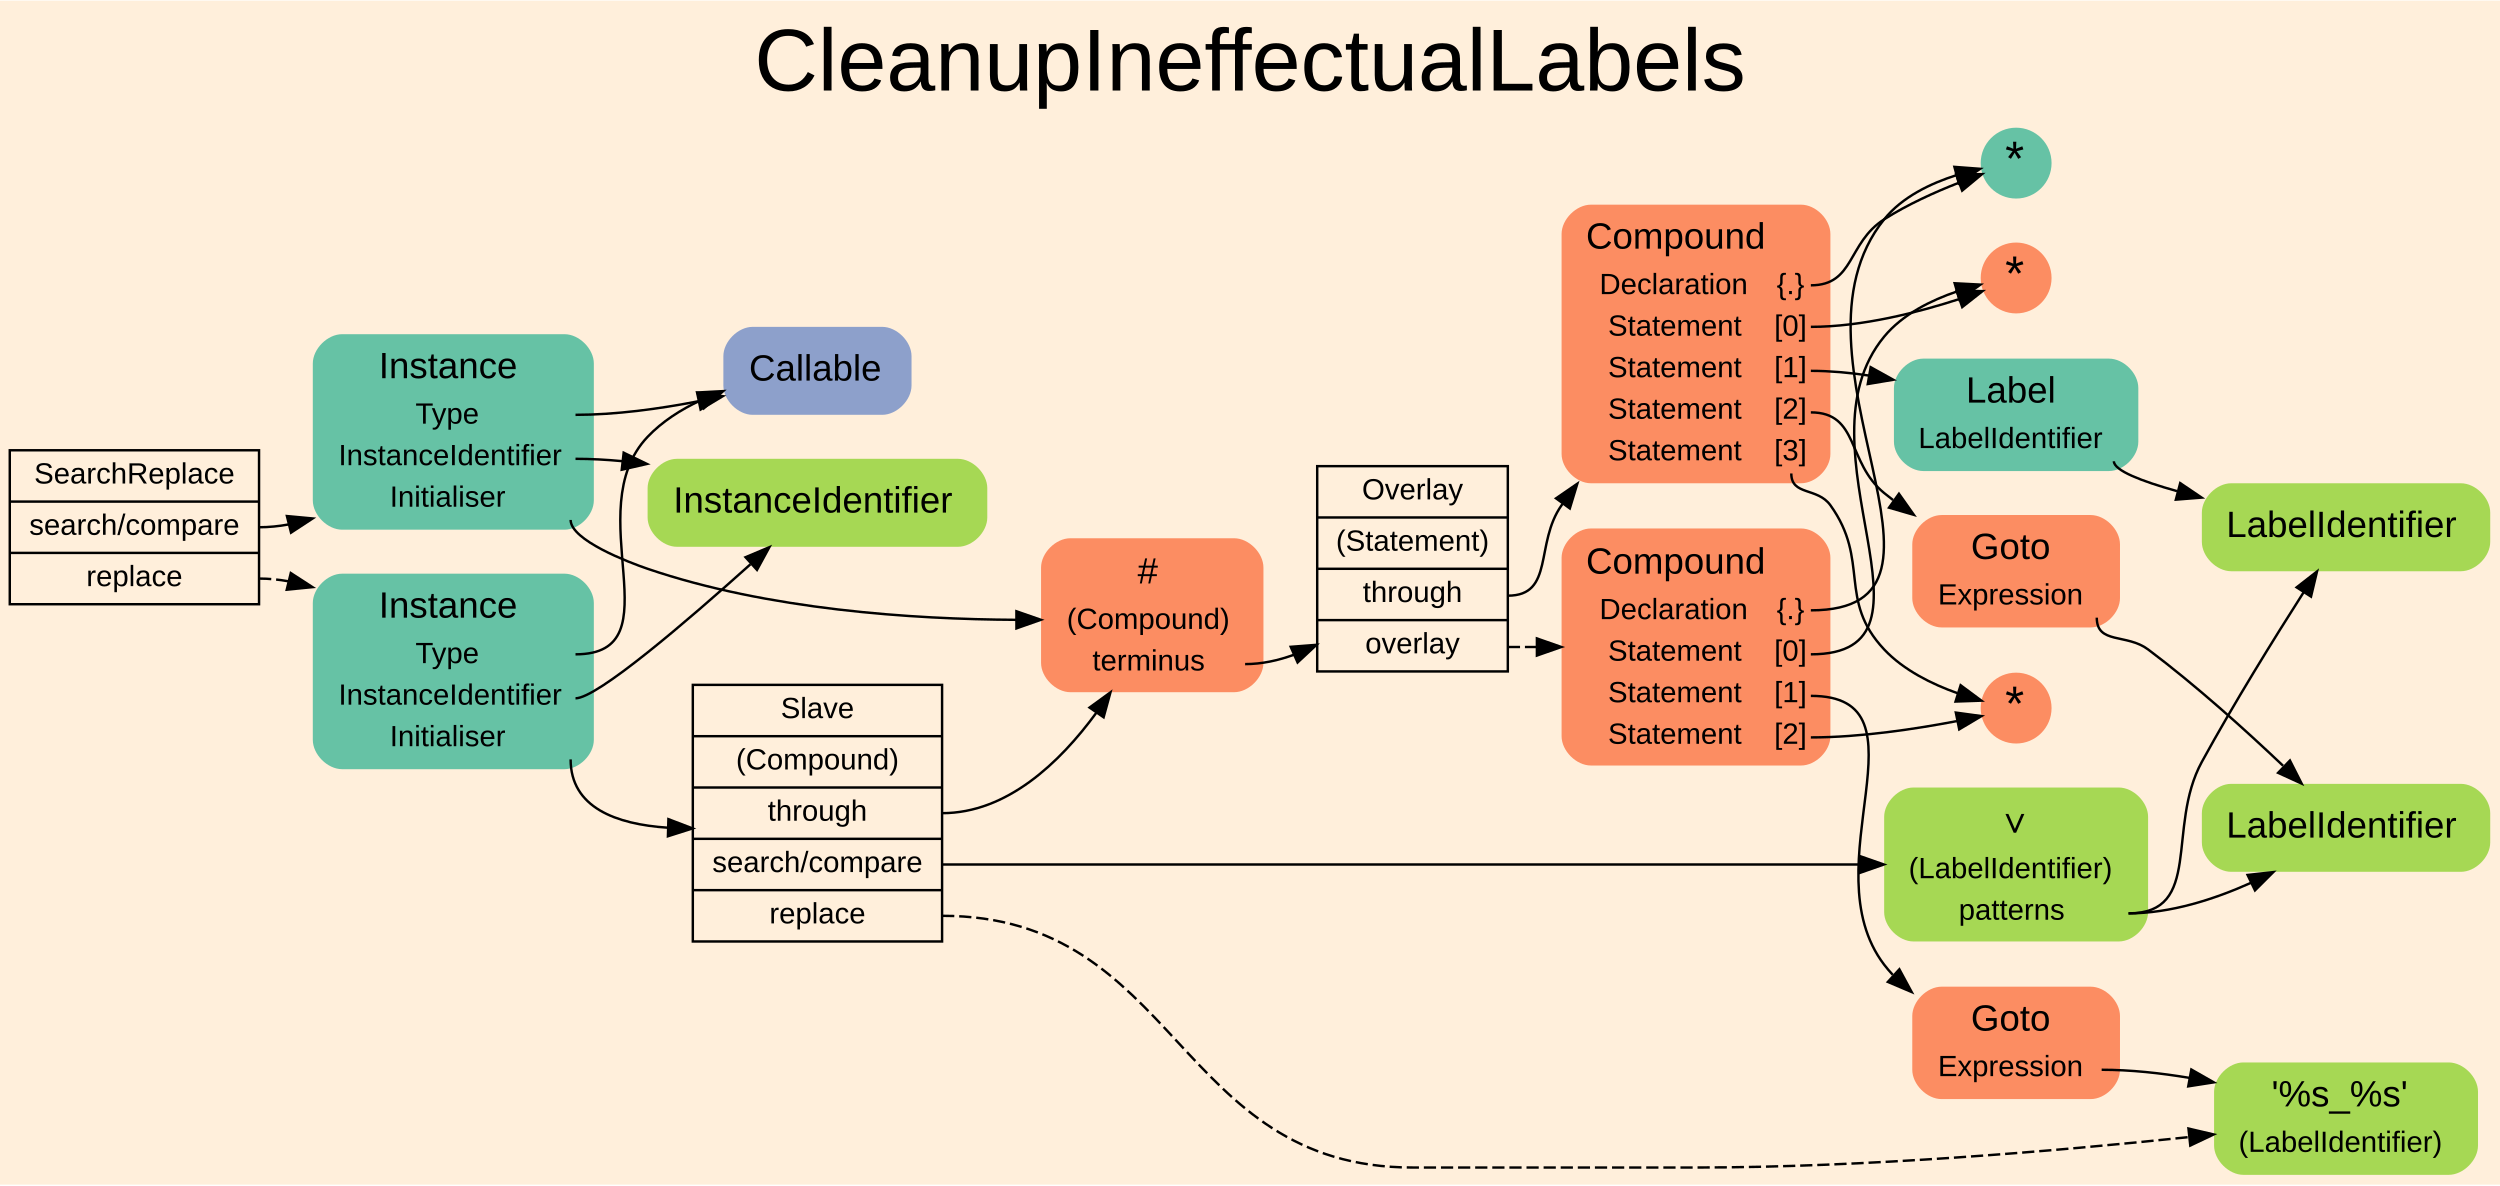
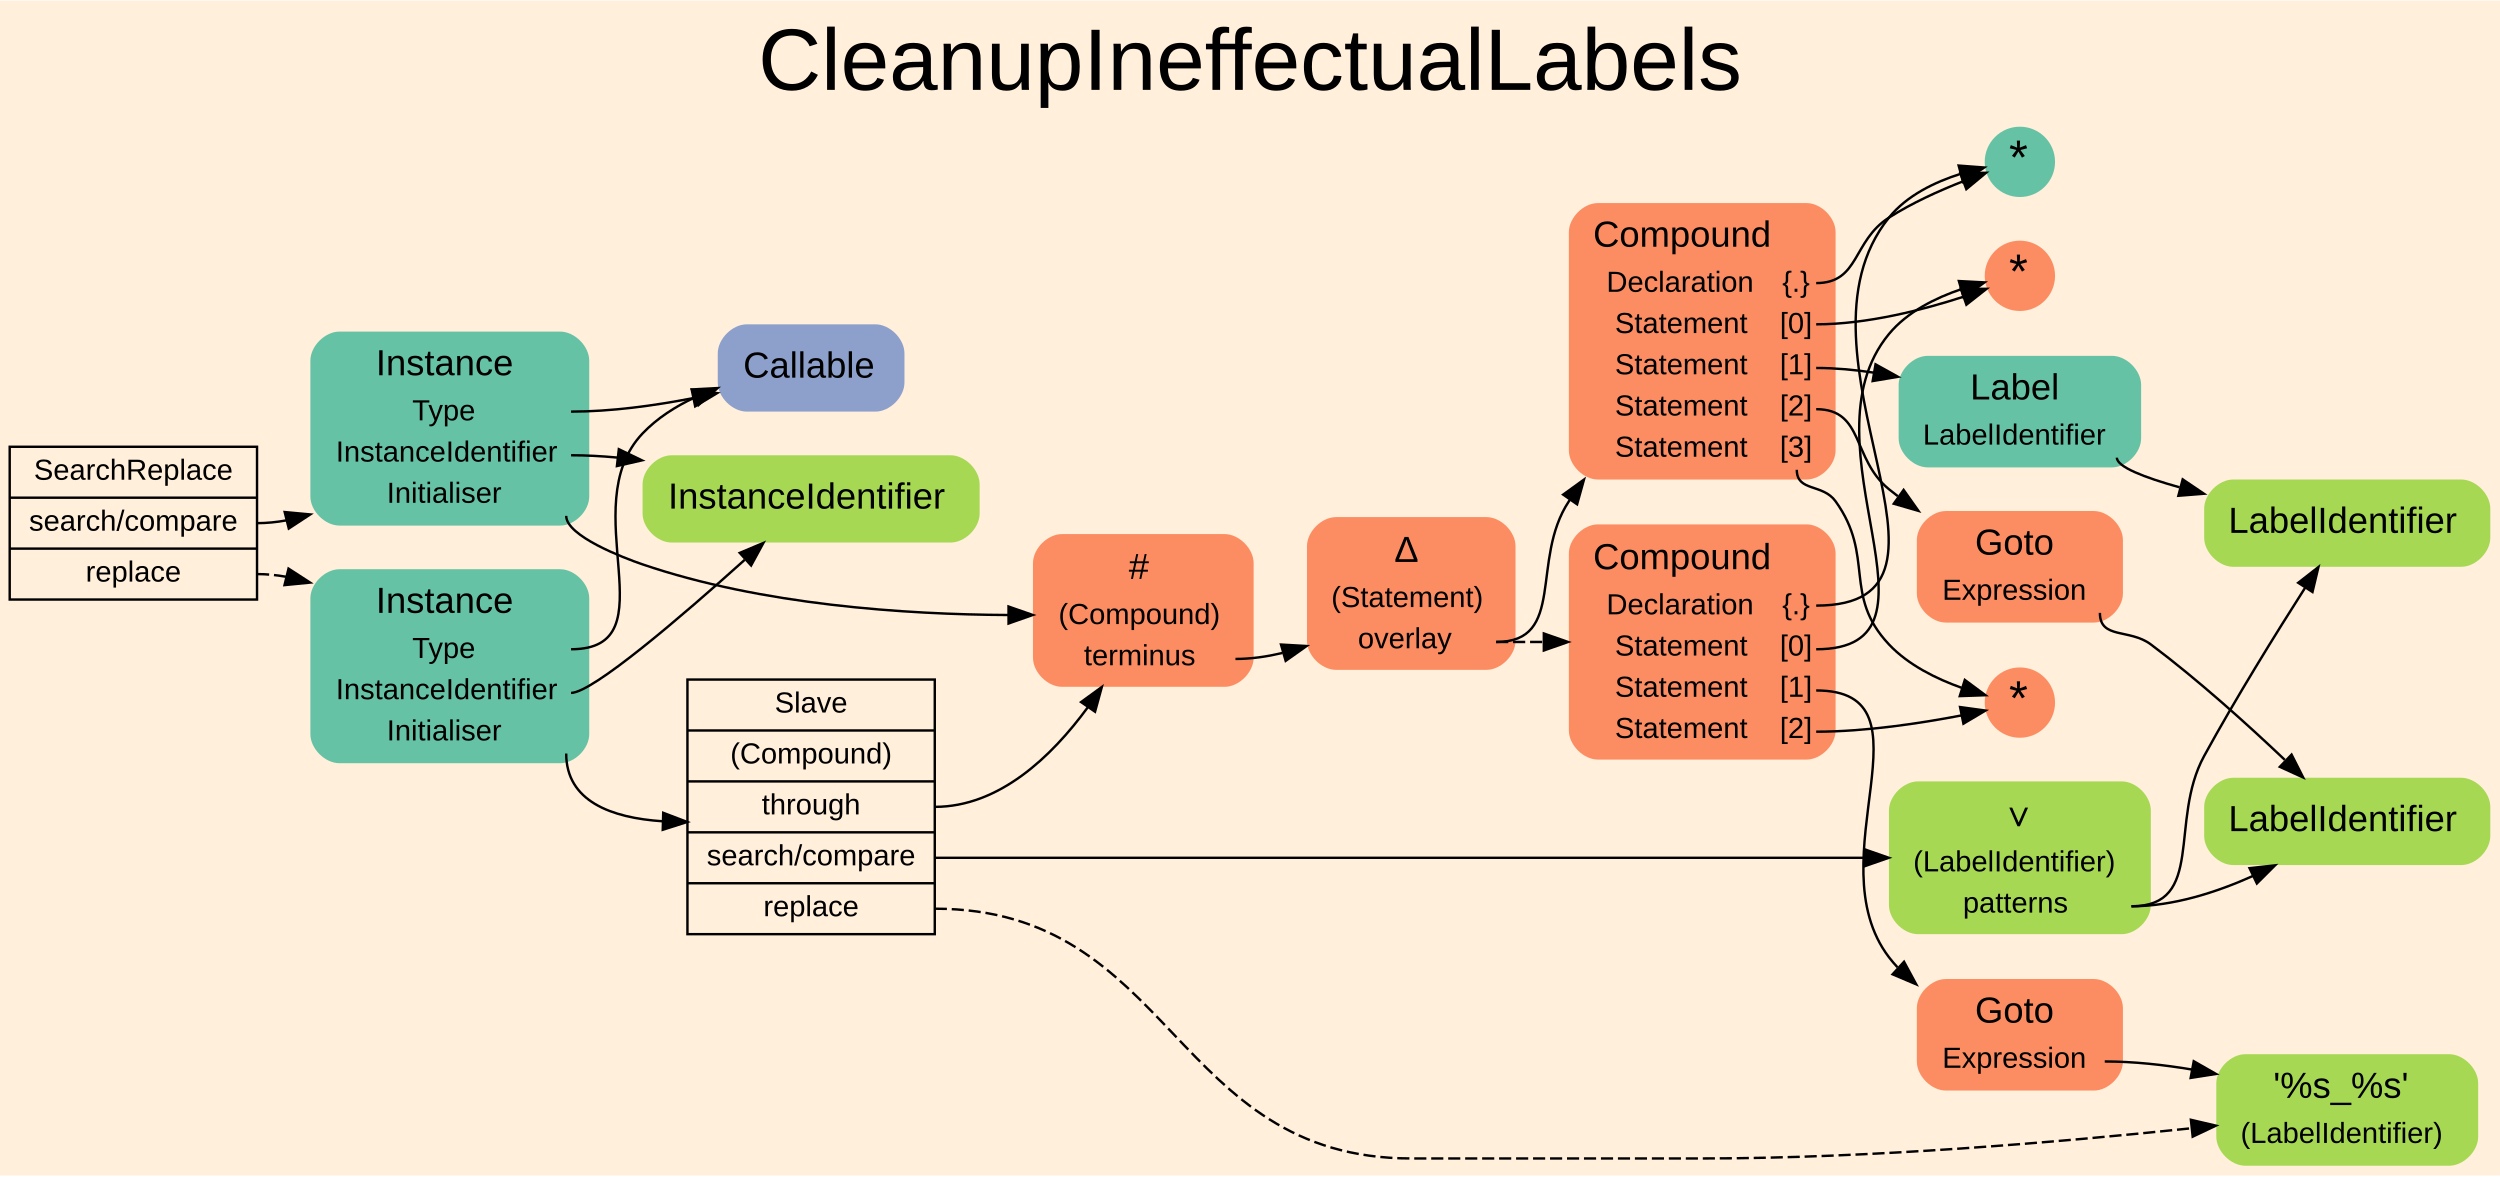
- <svg xmlns="http://www.w3.org/2000/svg" width="1023pt" height="485pt" viewBox="0.00 0.00 1023.00 484.50">
+ <svg xmlns="http://www.w3.org/2000/svg" width="1031pt" height="485pt" viewBox="0.00 0.00 1031.00 484.50">
  <g id="graph0" class="graph" transform="scale(1 1) rotate(0) translate(4 480.5)">
-     <polygon fill="#ffefdb" stroke="transparent" points="-4,4 -4,-480.5 1019,-480.5 1019,4 -4,4" />
-     <text text-anchor="middle" x="507.5" y="-443.7" font-family="Arial" font-size="36.00" fill="#000000">CleanupIneffectualLabels</text>
+     <polygon fill="#ffefdb" stroke="transparent" points="-4,4 -4,-480.5 1027,-480.5 1027,4 -4,4" />
+     <text text-anchor="middle" x="511.5" y="-443.7" font-family="Arial" font-size="36.00" fill="#000000">CleanupIneffectualLabels</text>
    <g id="node1" class="node">
      <polygon fill="#ffefdb" stroke="#000000" points="0,-233.5 0,-296.5 102,-296.5 102,-233.5 0,-233.5" />
      <text text-anchor="middle" x="51" y="-282.9" font-family="Arial" font-size="12.00" fill="#000000">SearchReplace</text>
      <polyline fill="none" stroke="#000000" points="0,-275.5 102,-275.5 " />
      <text text-anchor="middle" x="51" y="-261.9" font-family="Arial" font-size="12.00" fill="#000000">search/compare</text>
      <polyline fill="none" stroke="#000000" points="0,-254.5 102,-254.5 " />
      <text text-anchor="middle" x="51" y="-240.9" font-family="Arial" font-size="12.00" fill="#000000">replace</text>
    </g>
    <g id="node2" class="node">
      <path fill="#66c2a5" stroke="transparent" d="M227,-344C227,-344 136,-344 136,-344 130,-344 124,-338 124,-332 124,-332 124,-276 124,-276 124,-270 130,-264 136,-264 136,-264 227,-264 227,-264 233,-264 239,-270 239,-276 239,-276 239,-332 239,-332 239,-338 233,-344 227,-344" />
      <text text-anchor="start" x="151" y="-326" font-family="Arial" font-size="15.00" fill="#000000">Instance</text>
      <text text-anchor="start" x="166" y="-307.4" font-family="Arial" font-size="12.00" fill="#000000">Type</text>
      <text text-anchor="start" x="134.5" y="-290.4" font-family="Arial" font-size="12.00" fill="#000000">InstanceIdentifier</text>
      <text text-anchor="start" x="155.5" y="-273.4" font-family="Arial" font-size="12.00" fill="#000000">Initialiser</text>
    </g>
    <g id="edge1" class="edge">
      <path fill="none" stroke="#000000" d="M102,-265C106.035,-265 110.079,-265.41 114.087,-266.146" />
      <polygon fill="#000000" stroke="#000000" points="113.402,-269.582 123.951,-268.599 115.091,-262.789 113.402,-269.582" />
    </g>
    <g id="node18" class="node">
      <path fill="#66c2a5" stroke="transparent" d="M227,-246C227,-246 136,-246 136,-246 130,-246 124,-240 124,-234 124,-234 124,-178 124,-178 124,-172 130,-166 136,-166 136,-166 227,-166 227,-166 233,-166 239,-172 239,-178 239,-178 239,-234 239,-234 239,-240 233,-246 227,-246" />
      <text text-anchor="start" x="151" y="-228" font-family="Arial" font-size="15.00" fill="#000000">Instance</text>
      <text text-anchor="start" x="166" y="-209.4" font-family="Arial" font-size="12.00" fill="#000000">Type</text>
      <text text-anchor="start" x="134.5" y="-192.4" font-family="Arial" font-size="12.00" fill="#000000">InstanceIdentifier</text>
      <text text-anchor="start" x="155.5" y="-175.4" font-family="Arial" font-size="12.00" fill="#000000">Initialiser</text>
    </g>
    <g id="edge2" class="edge">
      <path fill="none" stroke="#000000" stroke-dasharray="5,2" d="M102,-244C106.016,-244 110.044,-243.601 114.039,-242.883" />
      <polygon fill="#000000" stroke="#000000" points="114.988,-246.255 123.879,-240.493 113.335,-239.453 114.988,-246.255" />
    </g>
    <g id="node3" class="node">
      <path fill="#8da0cb" stroke="transparent" d="M357,-347C357,-347 304,-347 304,-347 298,-347 292,-341 292,-335 292,-335 292,-323 292,-323 292,-317 298,-311 304,-311 304,-311 357,-311 357,-311 363,-311 369,-317 369,-323 369,-323 369,-335 369,-335 369,-341 363,-347 357,-347" />
      <text text-anchor="start" x="302.5" y="-325" font-family="Arial" font-size="15.00" fill="#000000">Callable</text>
    </g>
    <g id="edge3" class="edge">
      <path fill="none" stroke="#000000" d="M231.5,-311C247.98,-311 265.757,-313.444 281.639,-316.531" />
      <polygon fill="#000000" stroke="#000000" points="281.265,-320.029 291.768,-318.634 282.688,-313.175 281.265,-320.029" />
    </g>
    <g id="node4" class="node">
      <path fill="#a6d854" stroke="transparent" d="M388,-293C388,-293 273,-293 273,-293 267,-293 261,-287 261,-281 261,-281 261,-269 261,-269 261,-263 267,-257 273,-257 273,-257 388,-257 388,-257 394,-257 400,-263 400,-269 400,-269 400,-281 400,-281 400,-287 394,-293 388,-293" />
      <text text-anchor="start" x="271.5" y="-271" font-family="Arial" font-size="15.00" fill="#000000">InstanceIdentifier</text>
    </g>
    <g id="edge4" class="edge">
      <path fill="none" stroke="#000000" d="M231.5,-293C237.748,-293 244.183,-292.649 250.63,-292.044" />
      <polygon fill="#000000" stroke="#000000" points="251.203,-295.502 260.746,-290.9 250.416,-288.546 251.203,-295.502" />
    </g>
    <g id="node5" class="node">
      <path fill="#fc8d62" stroke="transparent" d="M501,-260.5C501,-260.5 434,-260.5 434,-260.5 428,-260.5 422,-254.5 422,-248.5 422,-248.5 422,-209.5 422,-209.5 422,-203.5 428,-197.5 434,-197.5 434,-197.5 501,-197.5 501,-197.5 507,-197.5 513,-203.5 513,-209.5 513,-209.5 513,-248.5 513,-248.5 513,-254.5 507,-260.5 501,-260.5" />
      <text text-anchor="start" x="461.5" y="-242" font-family="Arial" font-size="15.00" fill="#000000">#</text>
      <text text-anchor="start" x="432.5" y="-223.4" font-family="Arial" font-size="12.00" fill="#000000">(Compound)</text>
      <text text-anchor="start" x="443" y="-206.4" font-family="Arial" font-size="12.00" fill="#000000">terminus</text>
    </g>
    <g id="edge5" class="edge">
      <path fill="none" stroke="#000000" d="M229.5,-268C229.5,-259.708 253.152,-250.677 261,-248 310.107,-231.25 369.368,-227.337 411.787,-227.117" />
      <polygon fill="#000000" stroke="#000000" points="411.916,-230.617 421.921,-227.132 411.927,-223.617 411.916,-230.617" />
    </g>
    <g id="node6" class="node">
-       <polygon fill="#ffefdb" stroke="#000000" points="535,-206 535,-290 613,-290 613,-206 535,-206" />
-       <text text-anchor="middle" x="574" y="-276.4" font-family="Arial" font-size="12.00" fill="#000000">Overlay</text>
-       <polyline fill="none" stroke="#000000" points="535,-269 613,-269 " />
-       <text text-anchor="middle" x="574" y="-255.4" font-family="Arial" font-size="12.00" fill="#000000">(Statement)</text>
-       <polyline fill="none" stroke="#000000" points="535,-248 613,-248 " />
-       <text text-anchor="middle" x="574" y="-234.4" font-family="Arial" font-size="12.00" fill="#000000">through</text>
-       <polyline fill="none" stroke="#000000" points="535,-227 613,-227 " />
-       <text text-anchor="middle" x="574" y="-213.4" font-family="Arial" font-size="12.00" fill="#000000">overlay</text>
+       <path fill="#fc8d62" stroke="transparent" d="M609,-267.5C609,-267.5 547,-267.5 547,-267.5 541,-267.5 535,-261.5 535,-255.5 535,-255.5 535,-216.5 535,-216.5 535,-210.5 541,-204.5 547,-204.5 547,-204.5 609,-204.5 609,-204.5 615,-204.5 621,-210.5 621,-216.5 621,-216.5 621,-255.5 621,-255.5 621,-261.5 615,-267.5 609,-267.5" />
+       <text text-anchor="start" x="571" y="-249" font-family="Arial" font-size="15.00" fill="#000000">Δ</text>
+       <text text-anchor="start" x="545" y="-230.4" font-family="Arial" font-size="12.00" fill="#000000">(Statement)</text>
+       <text text-anchor="start" x="556" y="-213.4" font-family="Arial" font-size="12.00" fill="#000000">overlay</text>
    </g>
    <g id="edge6" class="edge">
-       <path fill="none" stroke="#000000" d="M505.5,-209C512.304,-209 519.049,-210.471 525.501,-212.842" />
-       <polygon fill="#000000" stroke="#000000" points="524.154,-216.073 534.717,-216.892 526.971,-209.665 524.154,-216.073" />
+       <path fill="none" stroke="#000000" d="M505.5,-209C511.934,-209 518.5,-209.946 524.921,-211.483" />
+       <polygon fill="#000000" stroke="#000000" points="524.277,-214.939 534.855,-214.334 526.209,-208.211 524.277,-214.939" />
    </g>
    <g id="node7" class="node">
-       <path fill="#fc8d62" stroke="transparent" d="M733,-397C733,-397 647,-397 647,-397 641,-397 635,-391 635,-385 635,-385 635,-295 635,-295 635,-289 641,-283 647,-283 647,-283 733,-283 733,-283 739,-283 745,-289 745,-295 745,-295 745,-385 745,-385 745,-391 739,-397 733,-397" />
-       <text text-anchor="start" x="645" y="-379" font-family="Arial" font-size="15.00" fill="#000000">Compound</text>
-       <text text-anchor="start" x="650.5" y="-360.4" font-family="Arial" font-size="12.00" fill="#000000">Declaration</text>
-       <text text-anchor="start" x="723" y="-360.4" font-family="Arial" font-size="12.00" fill="#000000">{.}</text>
-       <text text-anchor="start" x="654" y="-343.4" font-family="Arial" font-size="12.00" fill="#000000">Statement</text>
-       <text text-anchor="start" x="722" y="-343.4" font-family="Arial" font-size="12.00" fill="#000000">[0]</text>
-       <text text-anchor="start" x="654" y="-326.4" font-family="Arial" font-size="12.00" fill="#000000">Statement</text>
-       <text text-anchor="start" x="722" y="-326.4" font-family="Arial" font-size="12.00" fill="#000000">[1]</text>
-       <text text-anchor="start" x="654" y="-309.4" font-family="Arial" font-size="12.00" fill="#000000">Statement</text>
-       <text text-anchor="start" x="722" y="-309.4" font-family="Arial" font-size="12.00" fill="#000000">[2]</text>
-       <text text-anchor="start" x="654" y="-292.4" font-family="Arial" font-size="12.00" fill="#000000">Statement</text>
-       <text text-anchor="start" x="722" y="-292.4" font-family="Arial" font-size="12.00" fill="#000000">[3]</text>
+       <path fill="#fc8d62" stroke="transparent" d="M741,-397C741,-397 655,-397 655,-397 649,-397 643,-391 643,-385 643,-385 643,-295 643,-295 643,-289 649,-283 655,-283 655,-283 741,-283 741,-283 747,-283 753,-289 753,-295 753,-295 753,-385 753,-385 753,-391 747,-397 741,-397" />
+       <text text-anchor="start" x="653" y="-379" font-family="Arial" font-size="15.00" fill="#000000">Compound</text>
+       <text text-anchor="start" x="658.5" y="-360.4" font-family="Arial" font-size="12.00" fill="#000000">Declaration</text>
+       <text text-anchor="start" x="731" y="-360.4" font-family="Arial" font-size="12.00" fill="#000000">{.}</text>
+       <text text-anchor="start" x="662" y="-343.4" font-family="Arial" font-size="12.00" fill="#000000">Statement</text>
+       <text text-anchor="start" x="730" y="-343.4" font-family="Arial" font-size="12.00" fill="#000000">[0]</text>
+       <text text-anchor="start" x="662" y="-326.4" font-family="Arial" font-size="12.00" fill="#000000">Statement</text>
+       <text text-anchor="start" x="730" y="-326.4" font-family="Arial" font-size="12.00" fill="#000000">[1]</text>
+       <text text-anchor="start" x="662" y="-309.4" font-family="Arial" font-size="12.00" fill="#000000">Statement</text>
+       <text text-anchor="start" x="730" y="-309.4" font-family="Arial" font-size="12.00" fill="#000000">[2]</text>
+       <text text-anchor="start" x="662" y="-292.4" font-family="Arial" font-size="12.00" fill="#000000">Statement</text>
+       <text text-anchor="start" x="730" y="-292.4" font-family="Arial" font-size="12.00" fill="#000000">[3]</text>
    </g>
    <g id="edge7" class="edge">
-       <path fill="none" stroke="#000000" d="M613,-237C632.132,-237 623.953,-258.38 635,-274 635.129,-274.183 635.259,-274.365 635.389,-274.548" />
-       <polygon fill="#000000" stroke="#000000" points="632.722,-276.83 641.452,-282.832 638.37,-272.696 632.722,-276.83" />
+       <path fill="none" stroke="#000000" d="M613,-216C642.022,-216 626.949,-249.821 643,-274 643.124,-274.186 643.248,-274.373 643.372,-274.559" />
+       <polygon fill="#000000" stroke="#000000" points="640.65,-276.774 649.238,-282.98 646.394,-272.774 640.65,-276.774" />
    </g>
    <g id="node15" class="node">
-       <path fill="#fc8d62" stroke="transparent" d="M733,-264.5C733,-264.5 647,-264.5 647,-264.5 641,-264.5 635,-258.5 635,-252.5 635,-252.5 635,-179.5 635,-179.5 635,-173.5 641,-167.5 647,-167.5 647,-167.5 733,-167.5 733,-167.5 739,-167.5 745,-173.5 745,-179.5 745,-179.5 745,-252.5 745,-252.5 745,-258.5 739,-264.5 733,-264.5" />
-       <text text-anchor="start" x="645" y="-246" font-family="Arial" font-size="15.00" fill="#000000">Compound</text>
-       <text text-anchor="start" x="650.5" y="-227.4" font-family="Arial" font-size="12.00" fill="#000000">Declaration</text>
-       <text text-anchor="start" x="723" y="-227.4" font-family="Arial" font-size="12.00" fill="#000000">{.}</text>
-       <text text-anchor="start" x="654" y="-210.4" font-family="Arial" font-size="12.00" fill="#000000">Statement</text>
-       <text text-anchor="start" x="722" y="-210.4" font-family="Arial" font-size="12.00" fill="#000000">[0]</text>
-       <text text-anchor="start" x="654" y="-193.4" font-family="Arial" font-size="12.00" fill="#000000">Statement</text>
-       <text text-anchor="start" x="722" y="-193.4" font-family="Arial" font-size="12.00" fill="#000000">[1]</text>
-       <text text-anchor="start" x="654" y="-176.4" font-family="Arial" font-size="12.00" fill="#000000">Statement</text>
-       <text text-anchor="start" x="722" y="-176.4" font-family="Arial" font-size="12.00" fill="#000000">[2]</text>
+       <path fill="#fc8d62" stroke="transparent" d="M741,-264.5C741,-264.5 655,-264.5 655,-264.5 649,-264.5 643,-258.5 643,-252.5 643,-252.5 643,-179.5 643,-179.5 643,-173.5 649,-167.5 655,-167.5 655,-167.5 741,-167.5 741,-167.5 747,-167.5 753,-173.5 753,-179.5 753,-179.5 753,-252.5 753,-252.5 753,-258.5 747,-264.5 741,-264.5" />
+       <text text-anchor="start" x="653" y="-246" font-family="Arial" font-size="15.00" fill="#000000">Compound</text>
+       <text text-anchor="start" x="658.5" y="-227.4" font-family="Arial" font-size="12.00" fill="#000000">Declaration</text>
+       <text text-anchor="start" x="731" y="-227.4" font-family="Arial" font-size="12.00" fill="#000000">{.}</text>
+       <text text-anchor="start" x="662" y="-210.4" font-family="Arial" font-size="12.00" fill="#000000">Statement</text>
+       <text text-anchor="start" x="730" y="-210.4" font-family="Arial" font-size="12.00" fill="#000000">[0]</text>
+       <text text-anchor="start" x="662" y="-193.4" font-family="Arial" font-size="12.00" fill="#000000">Statement</text>
+       <text text-anchor="start" x="730" y="-193.4" font-family="Arial" font-size="12.00" fill="#000000">[1]</text>
+       <text text-anchor="start" x="662" y="-176.4" font-family="Arial" font-size="12.00" fill="#000000">Statement</text>
+       <text text-anchor="start" x="730" y="-176.4" font-family="Arial" font-size="12.00" fill="#000000">[2]</text>
    </g>
    <g id="edge8" class="edge">
-       <path fill="none" stroke="#000000" stroke-dasharray="5,2" d="M613,-216C616.875,-216 620.859,-216 624.879,-216" />
-       <polygon fill="#000000" stroke="#000000" points="624.9,-219.5 634.9,-216 624.9,-212.5 624.9,-219.5" />
+       <path fill="none" stroke="#000000" stroke-dasharray="5,2" d="M613,-216C619.295,-216 625.852,-216 632.409,-216" />
+       <polygon fill="#000000" stroke="#000000" points="632.675,-219.5 642.675,-216 632.675,-212.5 632.675,-219.5" />
    </g>
    <g id="node8" class="node">
-       <ellipse fill="#66c2a5" stroke="#000000" stroke-width="0" cx="821" cy="-414" rx="14.5" ry="14.5" />
-       <text text-anchor="start" x="816.5" y="-409" font-family="Arial" font-size="20.00" fill="#000000">*</text>
+       <ellipse fill="#66c2a5" stroke="#000000" stroke-width="0" cx="829" cy="-414" rx="14.5" ry="14.5" />
+       <text text-anchor="start" x="824.5" y="-409" font-family="Arial" font-size="20.00" fill="#000000">*</text>
    </g>
    <g id="edge9" class="edge">
-       <path fill="none" stroke="#000000" d="M737,-364C754.938,-364 751.876,-381.354 767,-391 776.437,-397.019 787.717,-402.107 797.522,-405.955" />
-       <polygon fill="#000000" stroke="#000000" points="796.473,-409.299 807.066,-409.503 798.912,-402.738 796.473,-409.299" />
+       <path fill="none" stroke="#000000" d="M745,-364C762.938,-364 759.876,-381.354 775,-391 784.437,-397.019 795.717,-402.107 805.522,-405.955" />
+       <polygon fill="#000000" stroke="#000000" points="804.473,-409.299 815.066,-409.503 806.912,-402.738 804.473,-409.299" />
    </g>
    <g id="node9" class="node">
-       <ellipse fill="#fc8d62" stroke="#000000" stroke-width="0" cx="821" cy="-367" rx="14.5" ry="14.5" />
-       <text text-anchor="start" x="816.5" y="-362" font-family="Arial" font-size="20.00" fill="#000000">*</text>
+       <ellipse fill="#fc8d62" stroke="#000000" stroke-width="0" cx="829" cy="-367" rx="14.5" ry="14.5" />
+       <text text-anchor="start" x="824.5" y="-362" font-family="Arial" font-size="20.00" fill="#000000">*</text>
    </g>
    <g id="edge10" class="edge">
-       <path fill="none" stroke="#000000" d="M737,-347C757.98,-347 781.126,-352.977 797.8,-358.397" />
-       <polygon fill="#000000" stroke="#000000" points="796.673,-361.71 807.268,-361.64 798.942,-355.088 796.673,-361.71" />
+       <path fill="none" stroke="#000000" d="M745,-347C765.98,-347 789.126,-352.977 805.8,-358.397" />
+       <polygon fill="#000000" stroke="#000000" points="804.673,-361.71 815.268,-361.64 806.942,-355.088 804.673,-361.71" />
    </g>
    <g id="node10" class="node">
-       <path fill="#66c2a5" stroke="transparent" d="M859,-334C859,-334 783,-334 783,-334 777,-334 771,-328 771,-322 771,-322 771,-300 771,-300 771,-294 777,-288 783,-288 783,-288 859,-288 859,-288 865,-288 871,-294 871,-300 871,-300 871,-322 871,-322 871,-328 865,-334 859,-334" />
-       <text text-anchor="start" x="800.5" y="-316" font-family="Arial" font-size="15.00" fill="#000000">Label</text>
-       <text text-anchor="start" x="781" y="-297.4" font-family="Arial" font-size="12.00" fill="#000000">LabelIdentifier</text>
+       <path fill="#66c2a5" stroke="transparent" d="M867,-334C867,-334 791,-334 791,-334 785,-334 779,-328 779,-322 779,-322 779,-300 779,-300 779,-294 785,-288 791,-288 791,-288 867,-288 867,-288 873,-288 879,-294 879,-300 879,-300 879,-322 879,-322 879,-328 873,-334 867,-334" />
+       <text text-anchor="start" x="808.5" y="-316" font-family="Arial" font-size="15.00" fill="#000000">Label</text>
+       <text text-anchor="start" x="789" y="-297.4" font-family="Arial" font-size="12.00" fill="#000000">LabelIdentifier</text>
    </g>
    <g id="edge11" class="edge">
-       <path fill="none" stroke="#000000" d="M737,-329C744.76,-329 752.836,-328.256 760.778,-327.072" />
-       <polygon fill="#000000" stroke="#000000" points="761.472,-330.504 770.734,-325.357 760.285,-323.605 761.472,-330.504" />
+       <path fill="none" stroke="#000000" d="M745,-329C752.76,-329 760.836,-328.256 768.778,-327.072" />
+       <polygon fill="#000000" stroke="#000000" points="769.472,-330.504 778.734,-325.357 768.285,-323.605 769.472,-330.504" />
    </g>
    <g id="node12" class="node">
-       <path fill="#fc8d62" stroke="transparent" d="M851.5,-270C851.5,-270 790.5,-270 790.5,-270 784.5,-270 778.5,-264 778.5,-258 778.5,-258 778.5,-236 778.5,-236 778.5,-230 784.5,-224 790.5,-224 790.5,-224 851.5,-224 851.5,-224 857.5,-224 863.5,-230 863.5,-236 863.5,-236 863.5,-258 863.5,-258 863.5,-264 857.5,-270 851.5,-270" />
-       <text text-anchor="start" x="802.5" y="-252" font-family="Arial" font-size="15.00" fill="#000000">Goto</text>
-       <text text-anchor="start" x="789" y="-233.4" font-family="Arial" font-size="12.00" fill="#000000">Expression</text>
+       <path fill="#fc8d62" stroke="transparent" d="M859.5,-270C859.5,-270 798.5,-270 798.5,-270 792.5,-270 786.5,-264 786.5,-258 786.5,-258 786.5,-236 786.5,-236 786.5,-230 792.5,-224 798.5,-224 798.5,-224 859.5,-224 859.5,-224 865.5,-224 871.5,-230 871.5,-236 871.5,-236 871.5,-258 871.5,-258 871.5,-264 865.5,-270 859.5,-270" />
+       <text text-anchor="start" x="810.5" y="-252" font-family="Arial" font-size="15.00" fill="#000000">Goto</text>
+       <text text-anchor="start" x="797" y="-233.4" font-family="Arial" font-size="12.00" fill="#000000">Expression</text>
    </g>
    <g id="edge12" class="edge">
-       <path fill="none" stroke="#000000" d="M737,-312C756.821,-312 751.637,-291.525 767,-279 768.188,-278.032 769.408,-277.073 770.654,-276.126" />
-       <polygon fill="#000000" stroke="#000000" points="773.049,-278.717 779.165,-270.066 768.989,-273.015 773.049,-278.717" />
+       <path fill="none" stroke="#000000" d="M745,-312C764.821,-312 759.637,-291.525 775,-279 776.188,-278.032 777.408,-277.073 778.654,-276.126" />
+       <polygon fill="#000000" stroke="#000000" points="781.049,-278.717 787.165,-270.066 776.989,-273.015 781.049,-278.717" />
    </g>
    <g id="node14" class="node">
-       <ellipse fill="#fc8d62" stroke="#000000" stroke-width="0" cx="821" cy="-191" rx="14.5" ry="14.5" />
-       <text text-anchor="start" x="816.5" y="-186" font-family="Arial" font-size="20.00" fill="#000000">*</text>
+       <ellipse fill="#fc8d62" stroke="#000000" stroke-width="0" cx="829" cy="-191" rx="14.5" ry="14.5" />
+       <text text-anchor="start" x="824.5" y="-186" font-family="Arial" font-size="20.00" fill="#000000">*</text>
    </g>
    <g id="edge13" class="edge">
-       <path fill="none" stroke="#000000" d="M729,-287C729,-277.837 739.656,-281.443 745,-274 761.322,-251.267 747.827,-235.386 767,-215 775.013,-206.48 786.597,-200.789 796.984,-197.097" />
-       <polygon fill="#000000" stroke="#000000" points="798.288,-200.357 806.794,-194.04 796.206,-193.674 798.288,-200.357" />
+       <path fill="none" stroke="#000000" d="M737,-287C737,-277.837 747.656,-281.443 753,-274 769.322,-251.267 755.827,-235.386 775,-215 783.013,-206.48 794.597,-200.789 804.984,-197.097" />
+       <polygon fill="#000000" stroke="#000000" points="806.288,-200.357 814.794,-194.04 804.206,-193.674 806.288,-200.357" />
    </g>
    <g id="node11" class="node">
-       <path fill="#a6d854" stroke="transparent" d="M1003,-283C1003,-283 909,-283 909,-283 903,-283 897,-277 897,-271 897,-271 897,-259 897,-259 897,-253 903,-247 909,-247 909,-247 1003,-247 1003,-247 1009,-247 1015,-253 1015,-259 1015,-259 1015,-271 1015,-271 1015,-277 1009,-283 1003,-283" />
-       <text text-anchor="start" x="907" y="-261" font-family="Arial" font-size="15.00" fill="#000000">LabelIdentifier</text>
+       <path fill="#a6d854" stroke="transparent" d="M1011,-283C1011,-283 917,-283 917,-283 911,-283 905,-277 905,-271 905,-271 905,-259 905,-259 905,-253 911,-247 917,-247 917,-247 1011,-247 1011,-247 1017,-247 1023,-253 1023,-259 1023,-259 1023,-271 1023,-271 1023,-277 1017,-283 1011,-283" />
+       <text text-anchor="start" x="915" y="-261" font-family="Arial" font-size="15.00" fill="#000000">LabelIdentifier</text>
    </g>
    <g id="edge14" class="edge">
-       <path fill="none" stroke="#000000" d="M861,-292C861,-288.238 872.168,-283.881 886.845,-279.78" />
-       <polygon fill="#000000" stroke="#000000" points="888.135,-283.06 896.915,-277.131 886.354,-276.291 888.135,-283.06" />
+       <path fill="none" stroke="#000000" d="M869,-292C869,-288.238 880.168,-283.881 894.845,-279.78" />
+       <polygon fill="#000000" stroke="#000000" points="896.135,-283.06 904.915,-277.131 894.354,-276.291 896.135,-283.06" />
    </g>
    <g id="node13" class="node">
-       <path fill="#a6d854" stroke="transparent" d="M1003,-160C1003,-160 909,-160 909,-160 903,-160 897,-154 897,-148 897,-148 897,-136 897,-136 897,-130 903,-124 909,-124 909,-124 1003,-124 1003,-124 1009,-124 1015,-130 1015,-136 1015,-136 1015,-148 1015,-148 1015,-154 1009,-160 1003,-160" />
-       <text text-anchor="start" x="907" y="-138" font-family="Arial" font-size="15.00" fill="#000000">LabelIdentifier</text>
+       <path fill="#a6d854" stroke="transparent" d="M1011,-160C1011,-160 917,-160 917,-160 911,-160 905,-154 905,-148 905,-148 905,-136 905,-136 905,-130 911,-124 917,-124 917,-124 1011,-124 1011,-124 1017,-124 1023,-130 1023,-136 1023,-136 1023,-148 1023,-148 1023,-154 1017,-160 1011,-160" />
+       <text text-anchor="start" x="915" y="-138" font-family="Arial" font-size="15.00" fill="#000000">LabelIdentifier</text>
    </g>
    <g id="edge15" class="edge">
-       <path fill="none" stroke="#000000" d="M854,-228C854,-217.023 866.221,-221.59 875,-215 894.468,-200.387 914.815,-182.036 930.246,-167.39" />
-       <polygon fill="#000000" stroke="#000000" points="933.043,-169.556 937.836,-160.107 928.197,-164.505 933.043,-169.556" />
+       <path fill="none" stroke="#000000" d="M862,-228C862,-217.023 874.221,-221.59 883,-215 902.468,-200.387 922.815,-182.036 938.246,-167.39" />
+       <polygon fill="#000000" stroke="#000000" points="941.043,-169.556 945.836,-160.107 936.197,-164.505 941.043,-169.556" />
    </g>
    <g id="edge16" class="edge">
-       <path fill="none" stroke="#000000" d="M737,-231C809.35,-231 721.69,-334.595 767,-391 774.351,-400.151 786.019,-405.723 796.632,-409.085" />
-       <polygon fill="#000000" stroke="#000000" points="795.742,-412.47 806.307,-411.675 797.553,-405.708 795.742,-412.47" />
+       <path fill="none" stroke="#000000" d="M745,-231C817.35,-231 729.69,-334.595 775,-391 782.351,-400.151 794.019,-405.723 804.632,-409.085" />
+       <polygon fill="#000000" stroke="#000000" points="803.742,-412.47 814.307,-411.675 805.553,-405.708 803.742,-412.47" />
    </g>
    <g id="edge17" class="edge">
-       <path fill="none" stroke="#000000" d="M737,-213C796.296,-213 729.27,-297.256 767,-343 774.519,-352.116 786.205,-357.888 796.785,-361.479" />
-       <polygon fill="#000000" stroke="#000000" points="795.837,-364.848 806.418,-364.292 797.799,-358.129 795.837,-364.848" />
+       <path fill="none" stroke="#000000" d="M745,-213C804.296,-213 737.27,-297.256 775,-343 782.519,-352.116 794.205,-357.888 804.785,-361.479" />
+       <polygon fill="#000000" stroke="#000000" points="803.837,-364.848 814.418,-364.292 805.799,-358.129 803.837,-364.848" />
    </g>
    <g id="edge19" class="edge">
-       <path fill="none" stroke="#000000" d="M737,-179C757.302,-179 780.088,-182.478 796.801,-185.689" />
-       <polygon fill="#000000" stroke="#000000" points="796.324,-189.163 806.82,-187.721 797.715,-182.303 796.324,-189.163" />
+       <path fill="none" stroke="#000000" d="M745,-179C765.302,-179 788.088,-182.478 804.801,-185.689" />
+       <polygon fill="#000000" stroke="#000000" points="804.324,-189.163 814.82,-187.721 805.715,-182.303 804.324,-189.163" />
    </g>
    <g id="node16" class="node">
-       <path fill="#fc8d62" stroke="transparent" d="M851.5,-77C851.5,-77 790.5,-77 790.5,-77 784.5,-77 778.5,-71 778.5,-65 778.5,-65 778.5,-43 778.5,-43 778.5,-37 784.5,-31 790.5,-31 790.5,-31 851.5,-31 851.5,-31 857.5,-31 863.5,-37 863.5,-43 863.5,-43 863.5,-65 863.5,-65 863.5,-71 857.5,-77 851.5,-77" />
-       <text text-anchor="start" x="802.5" y="-59" font-family="Arial" font-size="15.00" fill="#000000">Goto</text>
-       <text text-anchor="start" x="789" y="-40.4" font-family="Arial" font-size="12.00" fill="#000000">Expression</text>
+       <path fill="#fc8d62" stroke="transparent" d="M859.5,-77C859.5,-77 798.5,-77 798.5,-77 792.5,-77 786.5,-71 786.5,-65 786.5,-65 786.5,-43 786.5,-43 786.5,-37 792.5,-31 798.5,-31 798.5,-31 859.5,-31 859.5,-31 865.5,-31 871.5,-37 871.5,-43 871.5,-43 871.5,-65 871.5,-65 871.5,-71 865.5,-77 859.5,-77" />
+       <text text-anchor="start" x="810.5" y="-59" font-family="Arial" font-size="15.00" fill="#000000">Goto</text>
+       <text text-anchor="start" x="797" y="-40.4" font-family="Arial" font-size="12.00" fill="#000000">Expression</text>
    </g>
    <g id="edge18" class="edge">
-       <path fill="none" stroke="#000000" d="M737,-196C787.674,-196 736.29,-126.309 767,-86 768.09,-84.57 769.263,-83.191 770.505,-81.863" />
-       <polygon fill="#000000" stroke="#000000" points="773.22,-84.125 778.261,-74.806 768.509,-78.947 773.22,-84.125" />
+       <path fill="none" stroke="#000000" d="M745,-196C795.674,-196 744.29,-126.309 775,-86 776.09,-84.57 777.263,-83.191 778.505,-81.863" />
+       <polygon fill="#000000" stroke="#000000" points="781.22,-84.125 786.261,-74.806 776.509,-78.947 781.22,-84.125" />
    </g>
    <g id="node17" class="node">
-       <path fill="#a6d854" stroke="transparent" d="M998,-46C998,-46 914,-46 914,-46 908,-46 902,-40 902,-34 902,-34 902,-12 902,-12 902,-6 908,0 914,0 914,0 998,0 998,0 1004,0 1010,-6 1010,-12 1010,-12 1010,-34 1010,-34 1010,-40 1004,-46 998,-46" />
-       <text text-anchor="start" x="925.5" y="-28" font-family="Arial" font-size="15.00" fill="#000000">'%s_%s'</text>
-       <text text-anchor="start" x="912" y="-9.4" font-family="Arial" font-size="12.00" fill="#000000">(LabelIdentifier)</text>
+       <path fill="#a6d854" stroke="transparent" d="M1006,-46C1006,-46 922,-46 922,-46 916,-46 910,-40 910,-34 910,-34 910,-12 910,-12 910,-6 916,0 922,0 922,0 1006,0 1006,0 1012,0 1018,-6 1018,-12 1018,-12 1018,-34 1018,-34 1018,-40 1012,-46 1006,-46" />
+       <text text-anchor="start" x="933.5" y="-28" font-family="Arial" font-size="15.00" fill="#000000">'%s_%s'</text>
+       <text text-anchor="start" x="920" y="-9.4" font-family="Arial" font-size="12.00" fill="#000000">(LabelIdentifier)</text>
    </g>
    <g id="edge20" class="edge">
-       <path fill="none" stroke="#000000" d="M856,-43C867.757,-43 880.144,-41.654 892.042,-39.661" />
-       <polygon fill="#000000" stroke="#000000" points="892.694,-43.1 901.896,-37.849 891.428,-36.215 892.694,-43.1" />
+       <path fill="none" stroke="#000000" d="M864,-43C875.757,-43 888.144,-41.654 900.042,-39.661" />
+       <polygon fill="#000000" stroke="#000000" points="900.694,-43.1 909.896,-37.849 899.428,-36.215 900.694,-43.1" />
    </g>
    <g id="edge21" class="edge">
      <path fill="none" stroke="#000000" d="M231.5,-213C273.172,-213 232.287,-271.799 261,-302 266.962,-308.271 274.549,-313.108 282.506,-316.832" />
      <polygon fill="#000000" stroke="#000000" points="281.361,-320.146 291.941,-320.712 284.024,-313.672 281.361,-320.146" />
    </g>
    <g id="edge22" class="edge">
      <path fill="none" stroke="#000000" d="M231.5,-195C240.362,-195 276.986,-226.409 303.103,-249.866" />
      <polygon fill="#000000" stroke="#000000" points="301.063,-252.739 310.829,-256.847 305.756,-247.545 301.063,-252.739" />
    </g>
    <g id="node19" class="node">
      <polygon fill="#ffefdb" stroke="#000000" points="279.5,-95.5 279.5,-200.5 381.5,-200.5 381.5,-95.5 279.5,-95.5" />
      <text text-anchor="middle" x="330.5" y="-186.9" font-family="Arial" font-size="12.00" fill="#000000">Slave</text>
      <polyline fill="none" stroke="#000000" points="279.5,-179.5 381.5,-179.5 " />
      <text text-anchor="middle" x="330.5" y="-165.9" font-family="Arial" font-size="12.00" fill="#000000">(Compound)</text>
      <polyline fill="none" stroke="#000000" points="279.5,-158.5 381.5,-158.5 " />
      <text text-anchor="middle" x="330.5" y="-144.9" font-family="Arial" font-size="12.00" fill="#000000">through</text>
      <polyline fill="none" stroke="#000000" points="279.5,-137.5 381.5,-137.5 " />
      <text text-anchor="middle" x="330.5" y="-123.9" font-family="Arial" font-size="12.00" fill="#000000">search/compare</text>
      <polyline fill="none" stroke="#000000" points="279.5,-116.5 381.5,-116.5 " />
      <text text-anchor="middle" x="330.5" y="-102.9" font-family="Arial" font-size="12.00" fill="#000000">replace</text>
    </g>
    <g id="edge23" class="edge">
      <path fill="none" stroke="#000000" d="M229.5,-170C229.5,-150.325 248.025,-143.467 269.207,-142.057" />
      <polygon fill="#000000" stroke="#000000" points="269.512,-145.55 279.408,-141.767 269.313,-138.552 269.512,-145.55" />
    </g>
    <g id="edge24" class="edge">
      <path fill="none" stroke="#000000" d="M381.5,-148C407.999,-148 429.656,-168.631 444.608,-189.069" />
      <polygon fill="#000000" stroke="#000000" points="441.837,-191.215 450.402,-197.451 447.595,-187.235 441.837,-191.215" />
    </g>
    <g id="edge26" class="edge">
-       <path fill="none" stroke="#000000" stroke-dasharray="5,2" d="M381.5,-106C478.533,-106 476.967,-3 574,-3 574,-3 574,-3 690,-3 759.067,-3 837.939,-9.788 891.751,-15.455" />
-       <polygon fill="#000000" stroke="#000000" points="891.518,-18.95 901.833,-16.534 892.263,-11.989 891.518,-18.95" />
+       <path fill="none" stroke="#000000" stroke-dasharray="5,2" d="M381.5,-106C480.104,-106 479.396,-3 578,-3 578,-3 578,-3 698,-3 767.067,-3 845.939,-9.788 899.751,-15.455" />
+       <polygon fill="#000000" stroke="#000000" points="899.518,-18.95 909.833,-16.534 900.263,-11.989 899.518,-18.95" />
    </g>
    <g id="node20" class="node">
-       <path fill="#a6d854" stroke="transparent" d="M863,-158.5C863,-158.5 779,-158.5 779,-158.5 773,-158.5 767,-152.5 767,-146.5 767,-146.5 767,-107.5 767,-107.5 767,-101.5 773,-95.5 779,-95.5 779,-95.5 863,-95.5 863,-95.5 869,-95.5 875,-101.5 875,-107.5 875,-107.5 875,-146.5 875,-146.5 875,-152.5 869,-158.5 863,-158.5" />
-       <text text-anchor="start" x="813" y="-140" font-family="Arial" font-size="15.00" fill="#000000">∨</text>
-       <text text-anchor="start" x="777" y="-121.4" font-family="Arial" font-size="12.00" fill="#000000">(LabelIdentifier)</text>
-       <text text-anchor="start" x="797.5" y="-104.4" font-family="Arial" font-size="12.00" fill="#000000">patterns</text>
+       <path fill="#a6d854" stroke="transparent" d="M871,-158.5C871,-158.5 787,-158.5 787,-158.5 781,-158.5 775,-152.5 775,-146.5 775,-146.5 775,-107.5 775,-107.5 775,-101.5 781,-95.5 787,-95.5 787,-95.5 871,-95.5 871,-95.5 877,-95.5 883,-101.5 883,-107.5 883,-107.5 883,-146.5 883,-146.5 883,-152.5 877,-158.5 871,-158.5" />
+       <text text-anchor="start" x="821" y="-140" font-family="Arial" font-size="15.00" fill="#000000">∨</text>
+       <text text-anchor="start" x="785" y="-121.4" font-family="Arial" font-size="12.00" fill="#000000">(LabelIdentifier)</text>
+       <text text-anchor="start" x="805.5" y="-104.4" font-family="Arial" font-size="12.00" fill="#000000">patterns</text>
    </g>
    <g id="edge25" class="edge">
-       <path fill="none" stroke="#000000" d="M381.5,-127C514.945,-127 671.182,-127 756.788,-127" />
-       <polygon fill="#000000" stroke="#000000" points="756.871,-130.5 766.871,-127 756.871,-123.5 756.871,-130.5" />
+       <path fill="none" stroke="#000000" d="M381.5,-127C517.934,-127 677.766,-127 764.693,-127" />
+       <polygon fill="#000000" stroke="#000000" points="764.926,-130.5 774.926,-127 764.926,-123.5 764.926,-130.5" />
    </g>
    <g id="edge27" class="edge">
-       <path fill="none" stroke="#000000" d="M867,-107C897.612,-107 882.301,-142.148 897,-169 910.137,-192.998 926.529,-219.426 938.698,-238.467" />
-       <polygon fill="#000000" stroke="#000000" points="935.78,-240.401 944.133,-246.919 941.668,-236.615 935.78,-240.401" />
+       <path fill="none" stroke="#000000" d="M875,-107C905.612,-107 890.301,-142.148 905,-169 918.137,-192.998 934.529,-219.426 946.698,-238.467" />
+       <polygon fill="#000000" stroke="#000000" points="943.78,-240.401 952.133,-246.919 949.668,-236.615 943.78,-240.401" />
    </g>
    <g id="edge28" class="edge">
-       <path fill="none" stroke="#000000" d="M867,-107C884.187,-107 902.027,-112.723 917.181,-119.54" />
-       <polygon fill="#000000" stroke="#000000" points="915.709,-122.716 926.24,-123.885 918.737,-116.404 915.709,-122.716" />
+       <path fill="none" stroke="#000000" d="M875,-107C892.187,-107 910.027,-112.723 925.181,-119.54" />
+       <polygon fill="#000000" stroke="#000000" points="923.709,-122.716 934.24,-123.885 926.737,-116.404 923.709,-122.716" />
    </g>
  </g>
</svg>
